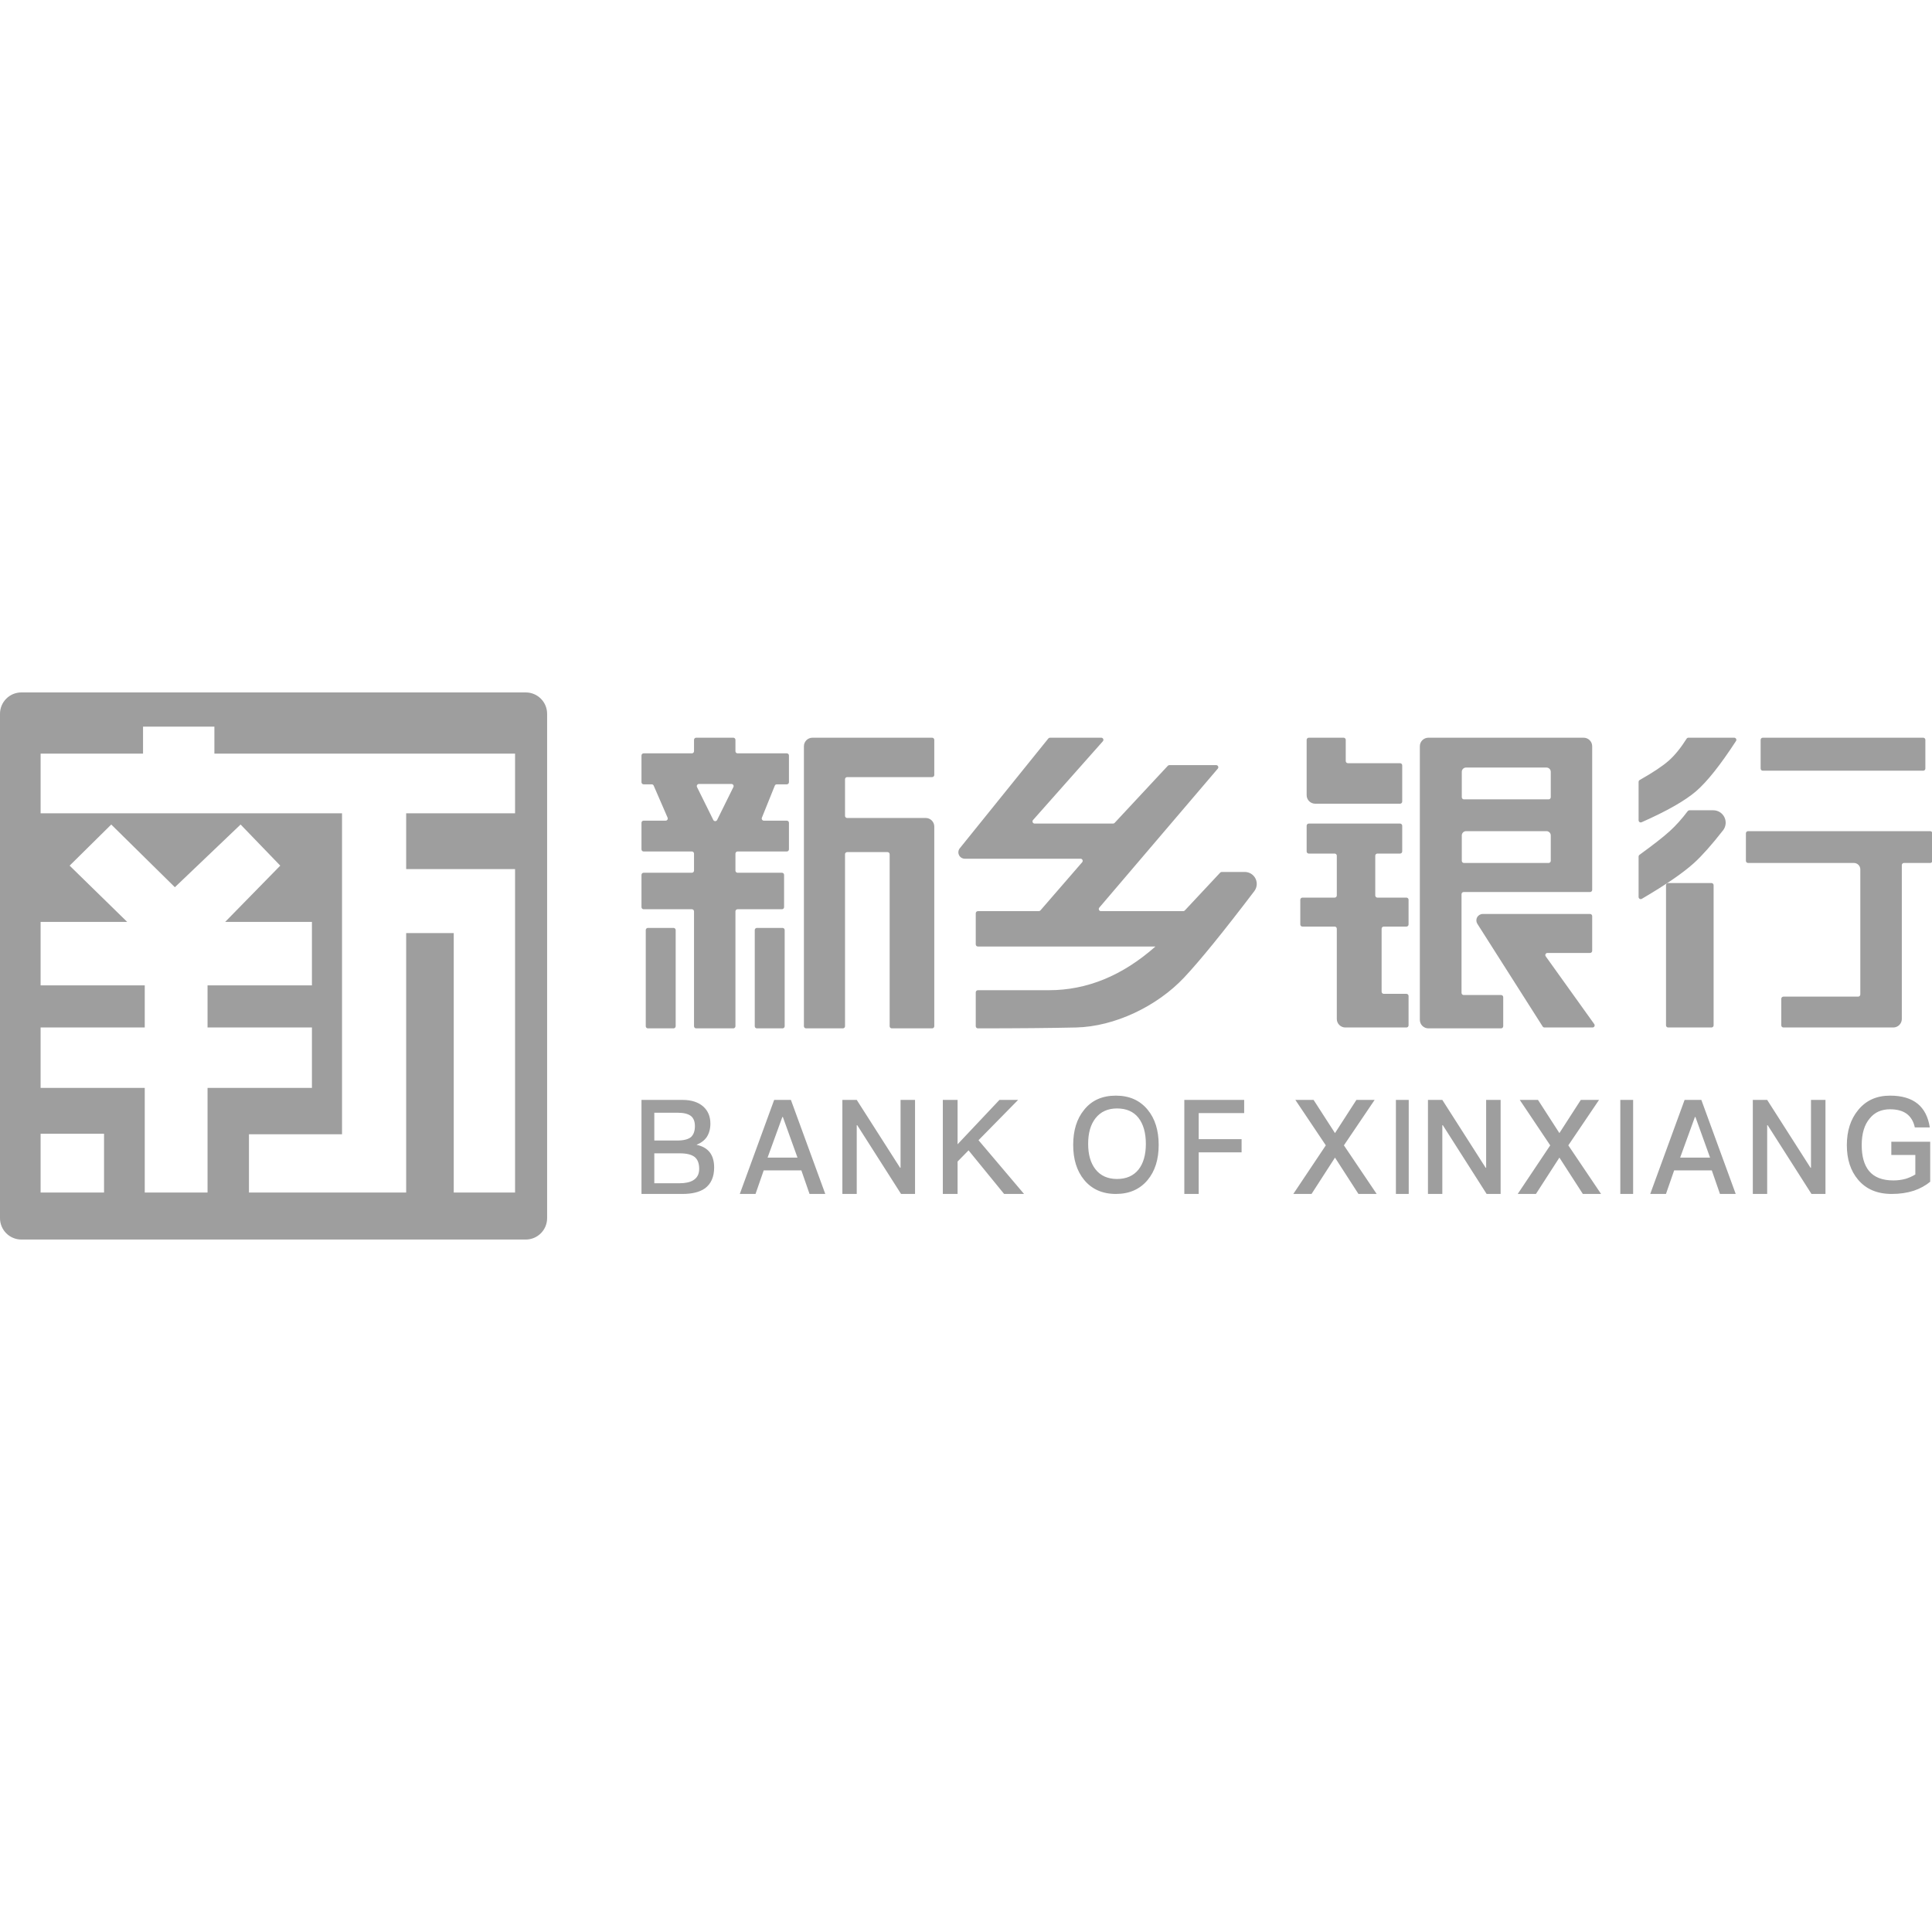
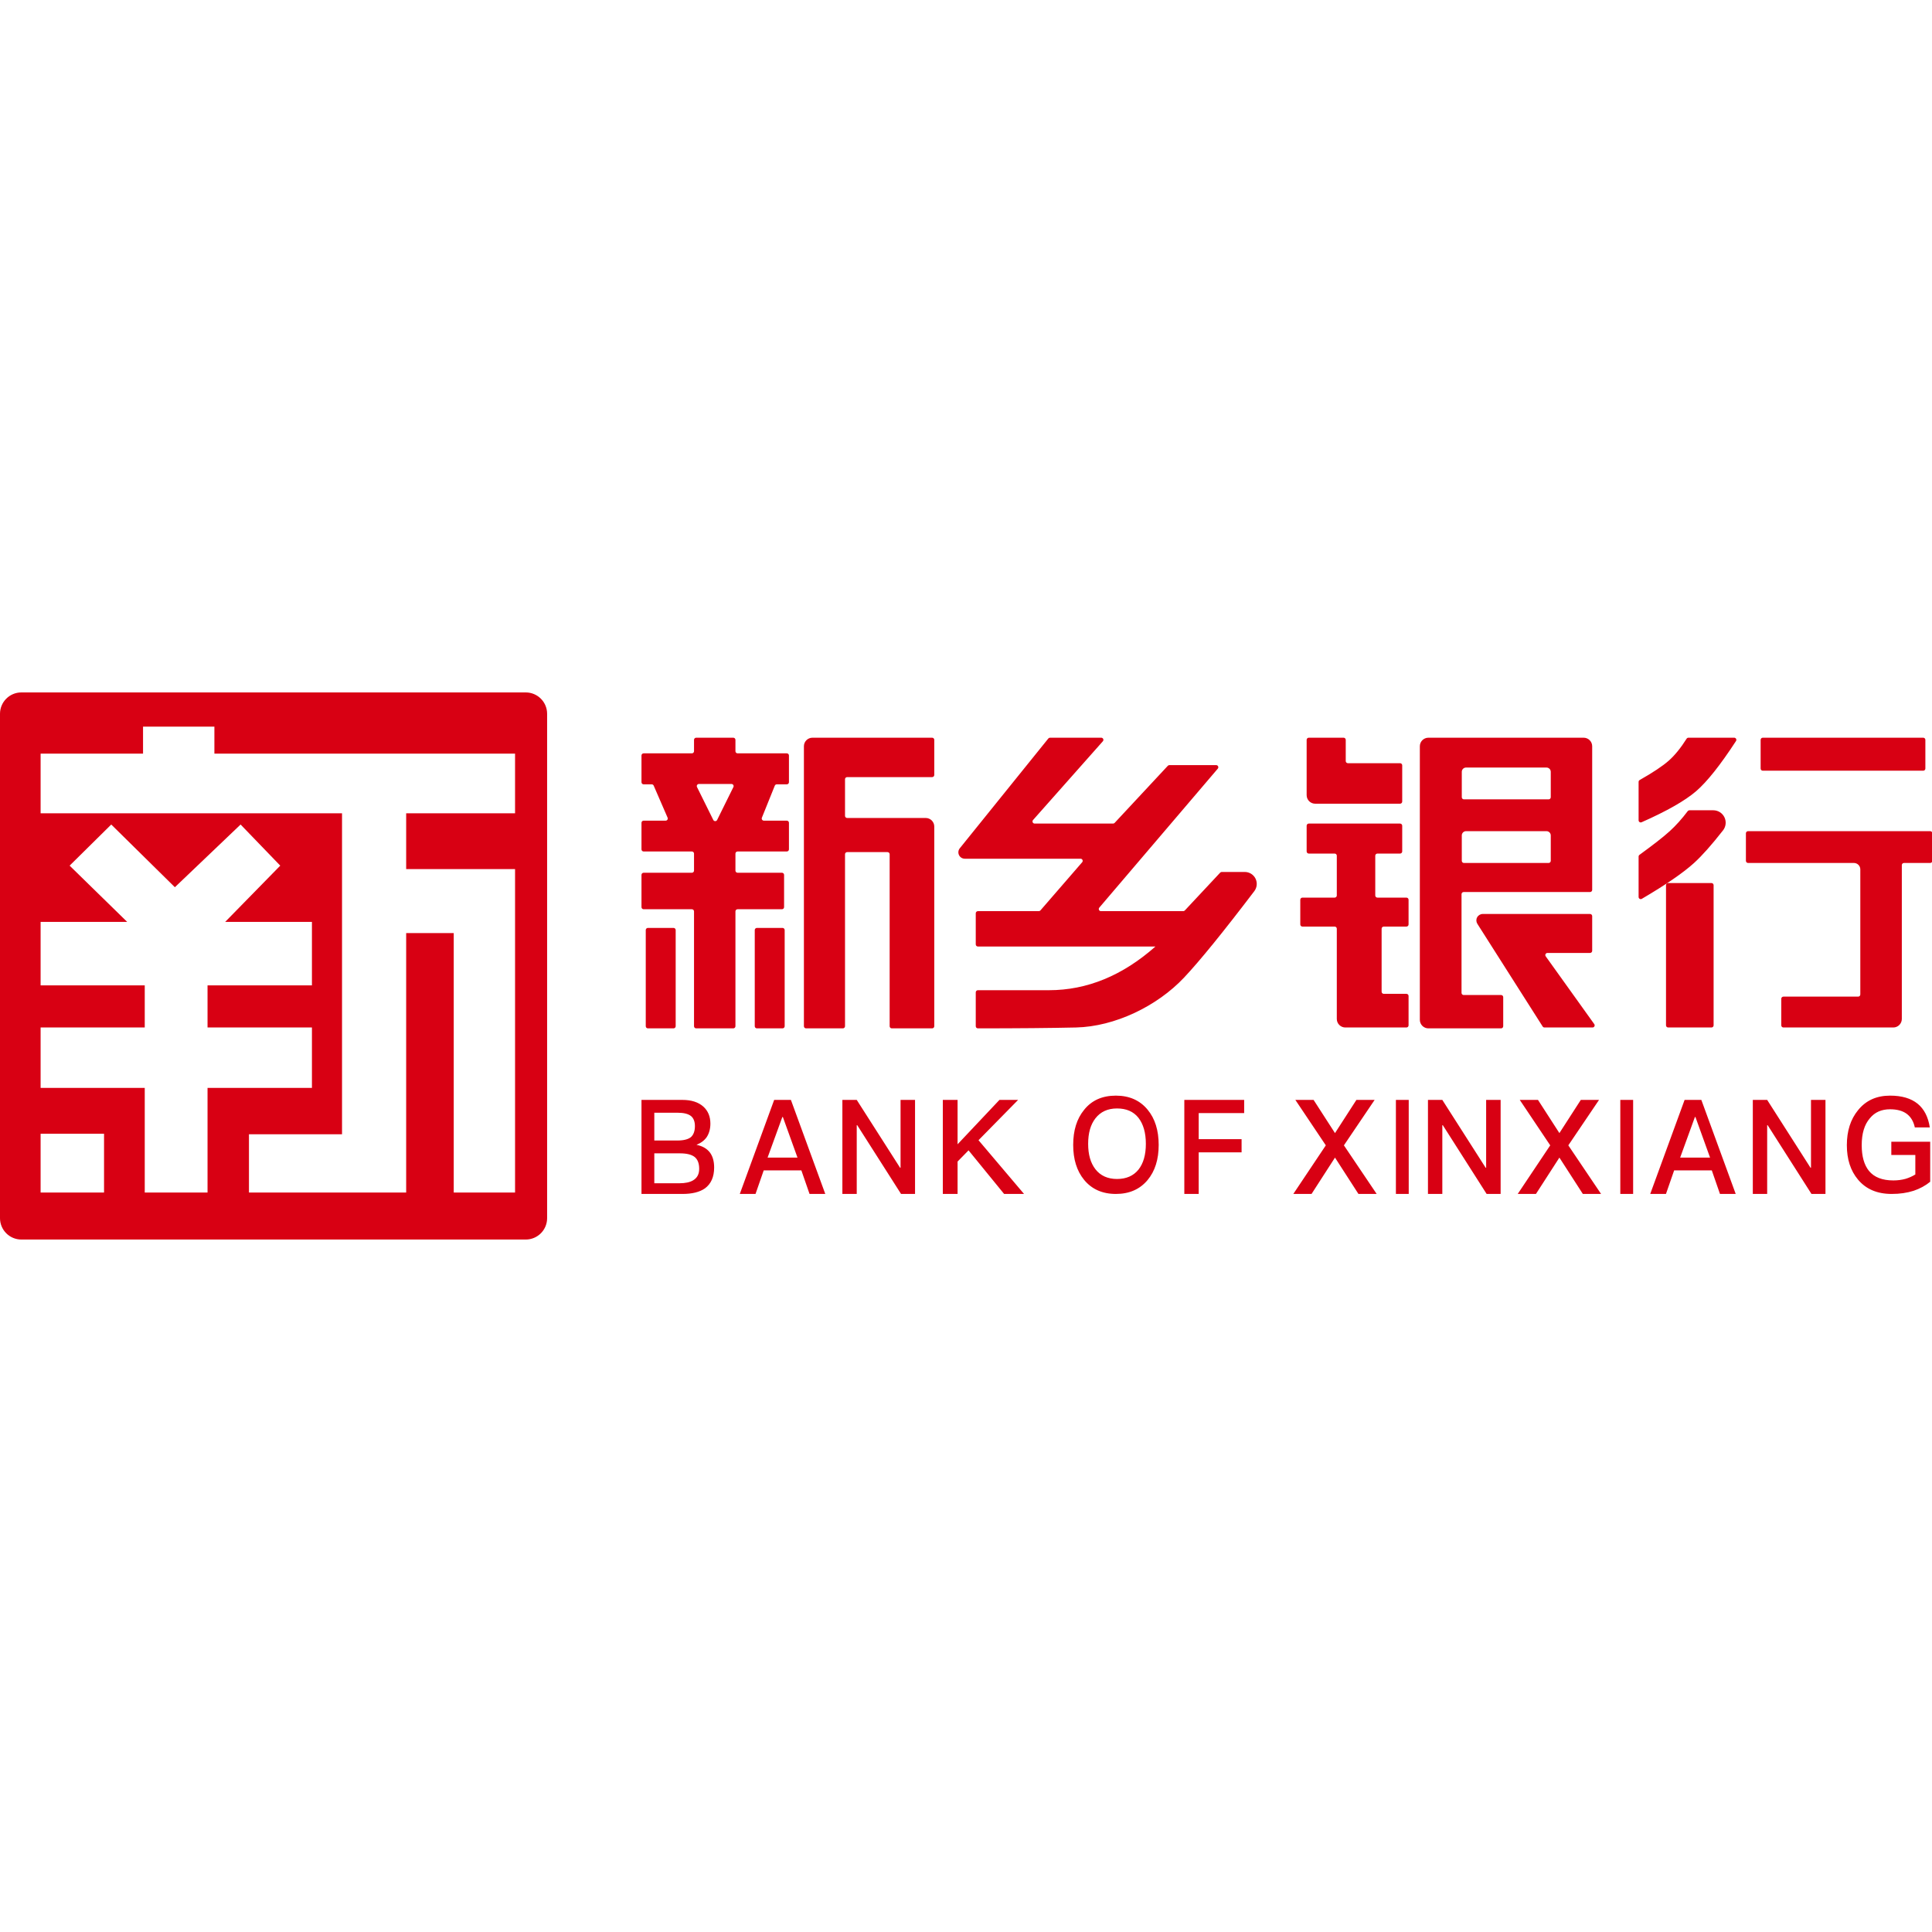
- <svg xmlns="http://www.w3.org/2000/svg" class="icon" width="128px" height="128.00px" viewBox="0 0 1024 1024" version="1.1">
-   <path fill="#9e9e9e" d="M340 582.973h21.714c4.714 0 8.433 1.187 11.089 3.56 2.457 2.234 3.718 5.236 3.718 9.005 0 2.793-0.664 5.166-1.925 7.12-1.262 1.815-3.055 3.142-5.445 4.119 3.12 0.628 5.445 1.954 7.038 3.979 1.527 1.954 2.324 4.677 2.324 8.027 0 5.026-1.66 8.726-4.913 11.1-2.79 1.954-6.774 2.931-11.82 2.931H340v-49.84z m6.796 6.797v14.726h12.192c3.405 0 5.789-0.65 7.22-1.805 1.361-1.227 2.11-3.176 2.11-5.847 0-2.454-0.749-4.259-2.11-5.342-1.5-1.155-3.815-1.732-7.084-1.732h-12.328z m0 21.522v15.858h13.338c3.025 0 5.431-0.5 7.15-1.5 2.2-1.285 3.3-3.286 3.3-6.143 0-2.929-0.825-5-2.406-6.286-1.65-1.286-4.263-1.929-7.838-1.929h-13.544z m63.528-28.319h8.875l18.217 49.841h-8.341l-4.338-12.495h-19.952l-4.338 12.495h-8.34l18.217-49.84z m-3.492 30.585h15.858l-7.756-21.523h-0.277l-7.825 21.523z m39.646-30.585h7.611l22.965 35.95h0.26v-35.95h7.677v49.841h-7.416l-23.225-36.438h-0.26v36.438h-7.612v-49.84z m83.25 0h9.892l-20.988 21.36 24.13 28.481H532.2l-18.85-23.105-5.814 5.933v17.172h-7.82v-49.84h7.82v23.524l22.19-23.525z m61.708-2.265c7.107 0 12.713 2.458 16.82 7.444 3.912 4.705 5.868 10.955 5.868 18.68 0 7.724-1.956 13.904-5.868 18.609-4.107 4.915-9.713 7.373-16.82 7.373-7.17 0-12.778-2.528-16.82-7.444-3.911-4.775-5.802-10.955-5.802-18.539 0-7.654 1.89-13.834 5.802-18.61 4.042-5.055 9.65-7.513 16.82-7.513z m0.6 6.796c-4.92 0-8.71 1.744-11.436 5.23-2.593 3.348-3.857 7.812-3.857 13.53 0 5.65 1.264 10.113 3.857 13.46 2.66 3.417 6.515 5.161 11.435 5.161 4.92 0 8.71-1.674 11.37-4.952 2.593-3.277 3.922-7.81 3.922-13.669 0-5.858-1.33-10.46-3.922-13.808-2.66-3.348-6.45-4.952-11.37-4.952z m35.68-4.53h31.718v6.98h-24.097v13.821h22.729v6.98h-22.73v22.06h-7.62v-49.842z m58.852 0h9.659l11.348 17.59 11.348-17.59h9.66l-16.28 24.082 17.36 25.758h-9.659l-12.429-19.266-12.429 19.266h-9.66l17.226-25.758-16.144-24.083z m53.29 0h6.797v49.84h-6.797v-49.84z m16.992 0h7.611l22.965 35.949h0.26v-35.95h7.677v49.841h-7.417l-23.225-36.438h-0.26v36.438h-7.611v-49.84z m48.656 0h9.66l11.347 17.59 11.348-17.59h9.66l-16.28 24.082 17.36 25.758h-9.659l-12.429-19.266-12.429 19.266h-9.66l17.226-25.758-16.144-24.083z m53.29 0h6.797v49.84h-6.797v-49.84z m34.076 0h8.875l18.218 49.84h-8.342l-4.337-12.495h-19.952l-4.338 12.495h-8.341l18.217-49.84z m-2.359 30.584h15.859l-7.756-21.523h-0.277l-7.826 21.523z m38.514-30.585h7.611l22.965 35.95h0.26v-35.95h7.677v49.841h-7.417l-23.225-36.438h-0.26v36.438h-7.611v-49.84z m72.737-2.265c6.195 0 11.044 1.404 14.613 4.284 3.435 2.809 5.59 6.952 6.465 12.57h-7.946c-0.674-3.23-2.155-5.618-4.31-7.233-2.223-1.616-5.186-2.388-8.822-2.388-4.512 0-8.081 1.545-10.708 4.775-2.895 3.371-4.31 8.076-4.31 14.256 0 5.899 1.28 10.463 3.839 13.623 2.761 3.37 7.07 5.056 12.93 5.056 2.29 0 4.444-0.28 6.465-0.842a21.832 21.832 0 0 0 5.185-2.318v-10.323h-12.728v-7.022h20.607v21.208c-2.559 2.106-5.455 3.651-8.754 4.775-3.502 1.123-7.34 1.685-11.65 1.685-7.678 0-13.604-2.528-17.847-7.584-3.973-4.705-5.926-10.815-5.926-18.258 0-7.514 1.953-13.694 5.926-18.54 4.176-5.196 9.833-7.724 16.97-7.724zM368.979 391h19.687c0.626 0 1.133 0.507 1.133 1.133v6.025c0 0.625 0.507 1.132 1.133 1.132h26.095c0.625 0 1.132 0.507 1.132 1.133v14.159c0 0.625-0.507 1.132-1.132 1.132h-5.32c-0.463 0-0.879 0.281-1.051 0.71l-6.844 16.983a1.133 1.133 0 0 0 1.05 1.556h12.165c0.625 0 1.132 0.508 1.132 1.133v14.074c0 0.626-0.507 1.133-1.132 1.133h-26.095c-0.626 0-1.133 0.507-1.133 1.133v9.003c0 0.626 0.507 1.133 1.133 1.133h23.516c0.626 0 1.133 0.507 1.133 1.133v17.08c0 0.626-0.507 1.133-1.133 1.133h-23.516c-0.626 0-1.133 0.507-1.133 1.133v60.87c0 0.625-0.507 1.132-1.133 1.132H368.98a1.133 1.133 0 0 1-1.133-1.133v-60.87c0-0.625-0.507-1.132-1.133-1.132h-25.58a1.133 1.133 0 0 1-1.133-1.133v-17.08c0-0.626 0.507-1.133 1.133-1.133h25.58c0.626 0 1.133-0.507 1.133-1.133v-9.003c0-0.626-0.507-1.133-1.133-1.133h-25.58A1.133 1.133 0 0 1 340 450.17v-14.074c0-0.625 0.507-1.133 1.133-1.133h11.666a1.133 1.133 0 0 0 1.04-1.583l-7.37-16.984a1.133 1.133 0 0 0-1.04-0.682h-4.296a1.133 1.133 0 0 1-1.133-1.132v-14.159c0-0.626 0.507-1.133 1.133-1.133h25.58c0.626 0 1.133-0.507 1.133-1.132v-6.025c0-0.626 0.507-1.133 1.133-1.133z m1.465 24.522a1.133 1.133 0 0 0-1.015 1.635l8.635 17.44a1.133 1.133 0 0 0 2.03 0l8.62-17.44a1.133 1.133 0 0 0-1.015-1.635h-17.255z m-27.046 76.292h13.593c0.626 0 1.133 0.507 1.133 1.133v50.973c0 0.626-0.507 1.133-1.133 1.133h-13.593a1.133 1.133 0 0 1-1.133-1.133v-50.973c0-0.626 0.508-1.133 1.133-1.133z m57.77 0h13.593c0.626 0 1.133 0.507 1.133 1.133v50.973c0 0.626-0.507 1.133-1.133 1.133h-13.593a1.133 1.133 0 0 1-1.133-1.133v-50.973c0-0.626 0.508-1.133 1.133-1.133z m94.018-99.681v18.619c0 0.625-0.507 1.132-1.133 1.132h-45.042c-0.626 0-1.133 0.507-1.133 1.133v19.397c0 0.626 0.507 1.133 1.133 1.133h41.644a4.531 4.531 0 0 1 4.53 4.53V543.92c0 0.626-0.506 1.133-1.132 1.133h-21.388a1.133 1.133 0 0 1-1.133-1.133v-91.153c0-0.626-0.507-1.133-1.133-1.133h-21.388c-0.626 0-1.133 0.507-1.133 1.133v91.153c0 0.626-0.507 1.133-1.133 1.133h-19.524a1.133 1.133 0 0 1-1.133-1.133V395.531A4.531 4.531 0 0 1 430.62 391h63.434c0.626 0 1.133 0.507 1.133 1.133z m61.33-1.133h27.178a1.133 1.133 0 0 1 0.848 1.884l-37.008 41.743a1.133 1.133 0 0 0 0.848 1.884h41.566c0.315 0 0.615-0.13 0.83-0.36l28.191-30.264c0.215-0.23 0.515-0.36 0.83-0.36h24.8a1.133 1.133 0 0 1 0.862 1.867l-62.813 73.667a1.133 1.133 0 0 0 0.862 1.868h43.631c0.314 0 0.613-0.13 0.828-0.36l18.75-20.05c0.213-0.23 0.513-0.36 0.827-0.36h12.227a6.334 6.334 0 0 1 5.042 10.168c-16.445 21.629-28.839 36.88-37.182 45.753-14.393 15.308-36.876 26.045-57.314 26.509-13.388 0.304-30.727 0.459-52.016 0.464a1.133 1.133 0 0 1-1.133-1.133v-17.958c0-0.626 0.507-1.133 1.132-1.133h37.672c20.159 0 38.969-7.718 56.43-23.154h-94.102a1.133 1.133 0 0 1-1.132-1.133v-16.48c0-0.626 0.507-1.133 1.132-1.133h32.284c0.329 0 0.641-0.143 0.856-0.391l22.13-25.53a1.133 1.133 0 0 0-0.855-1.874h-61.363a3.398 3.398 0 0 1-2.645-5.532l46.925-58.18c0.215-0.267 0.54-0.422 0.882-0.422z m137.166 0h18.455c0.626 0 1.133 0.507 1.133 1.133v11.242c0 0.626 0.507 1.133 1.133 1.133h27.665c0.626 0 1.133 0.507 1.133 1.133v19.206c0 0.625-0.507 1.133-1.133 1.133H697.08a4.531 4.531 0 0 1-4.531-4.531v-29.316c0-0.626 0.507-1.133 1.133-1.133z m-1.133 46.644c0-0.626 0.507-1.133 1.133-1.133h48.386c0.626 0 1.133 0.507 1.133 1.133v13.634c0 0.626-0.507 1.133-1.133 1.133h-12.017c-0.626 0-1.133 0.507-1.133 1.133v21.078c0 0.626 0.507 1.133 1.133 1.133h15.385c0.626 0 1.133 0.507 1.133 1.133v13.087c0 0.625-0.507 1.132-1.133 1.132H733.42c-0.626 0-1.133 0.507-1.133 1.133v33.38c0 0.626 0.507 1.133 1.133 1.133h12.016c0.626 0 1.133 0.507 1.133 1.132v15.571c0 0.626-0.507 1.133-1.133 1.133h-32.372a4.531 4.531 0 0 1-4.531-4.531V492.24c0-0.626-0.507-1.133-1.133-1.133h-17.087a1.133 1.133 0 0 1-1.133-1.132v-13.087c0-0.626 0.508-1.133 1.133-1.133H707.4c0.626 0 1.133-0.507 1.133-1.133v-21.078c0-0.626-0.507-1.133-1.133-1.133h-13.718a1.133 1.133 0 0 1-1.133-1.133v-13.634z m59.997-42.113a4.531 4.531 0 0 1 4.53-4.531h82.285a4.531 4.531 0 0 1 4.531 4.531v76.13c0 0.625-0.507 1.133-1.133 1.133h-66.985c-0.625 0-1.132 0.507-1.132 1.132v52.323c0 0.626 0.507 1.133 1.132 1.133h19.83c0.626 0 1.133 0.507 1.133 1.132v15.406c0 0.626-0.507 1.133-1.133 1.133h-38.527a4.531 4.531 0 0 1-4.531-4.53V395.53z m24.499 11.286a2.265 2.265 0 0 0-2.266 2.265v13.46c0 0.626 0.508 1.133 1.133 1.133h44.893c0.625 0 1.132-0.507 1.132-1.133v-13.46a2.265 2.265 0 0 0-2.265-2.265h-42.627z m0 33.716a2.265 2.265 0 0 0-2.266 2.266v13.46c0 0.625 0.508 1.132 1.133 1.132h44.893c0.625 0 1.132-0.507 1.132-1.133v-13.46a2.265 2.265 0 0 0-2.265-2.265h-42.627z m66.847 45.025v18.388c0 0.625-0.507 1.133-1.133 1.133h-22.578a1.133 1.133 0 0 0-0.921 1.792l25.731 35.926a1.133 1.133 0 0 1-0.92 1.792h-25.473c-0.387 0-0.748-0.198-0.956-0.525l-34.61-54.417a3.398 3.398 0 0 1 2.868-5.222h56.86c0.625 0 1.132 0.507 1.132 1.133zM894.898 391h24.272a1.133 1.133 0 0 1 0.95 1.75c-8.282 12.719-15.324 21.58-21.127 26.586-5.838 5.036-15.475 10.528-28.91 16.476a1.133 1.133 0 0 1-1.591-1.035v-20.36c0-0.408 0.219-0.785 0.574-0.986 7.034-3.986 12.162-7.4 15.382-10.243 3.195-2.82 6.36-6.707 9.492-11.66 0.208-0.329 0.57-0.528 0.958-0.528z m0.54 38.461h12.623a6.583 6.583 0 0 1 5.185 10.64c-6.017 7.69-11.138 13.454-15.36 17.29-5.733 5.208-14.963 11.543-27.689 19.005a1.133 1.133 0 0 1-1.705-0.977v-21.416c0-0.362 0.173-0.703 0.466-0.916 7.401-5.381 12.747-9.566 16.036-12.554 3.24-2.944 6.42-6.484 9.54-10.621 0.214-0.284 0.548-0.45 0.904-0.45z m11.677 38.566c0.625 0 1.133 0.507 1.133 1.132v74.297c0 0.626-0.508 1.133-1.133 1.133h-22.963a1.133 1.133 0 0 1-1.132-1.133V469.16c0-0.625 0.507-1.132 1.132-1.132h22.963z m26.056-75.894c0-0.626 0.507-1.133 1.132-1.133h85.05c0.626 0 1.133 0.507 1.133 1.133v15.224c0 0.626-0.507 1.133-1.133 1.133h-85.05a1.133 1.133 0 0 1-1.132-1.133v-15.224z m-6.669 48.4h96.542c0.626 0 1.133 0.507 1.133 1.133v14.592c0 0.626-0.507 1.133-1.133 1.133h-13.905c-0.625 0-1.132 0.507-1.132 1.133v81.534a4.531 4.531 0 0 1-4.531 4.53h-58.228a1.133 1.133 0 0 1-1.133-1.132v-14.092c0-0.625 0.508-1.133 1.133-1.133h39.622c0.626 0 1.133-0.507 1.133-1.132v-66.31a3.398 3.398 0 0 0-3.398-3.398h-56.103a1.133 1.133 0 0 1-1.132-1.133v-14.592c0-0.626 0.507-1.133 1.132-1.133z" />
-   <path fill="#9e9e9e" d="M11.327 367h267.328c6.256 0 11.327 5.071 11.327 11.327v267.328c0 6.256-5.071 11.327-11.327 11.327H11.327C5.071 656.982 0 651.911 0 645.655V378.327C0 372.071 5.071 367 11.327 367z m64.486 32.446h-54.29v31.622h159.76v170.114h-49.33v30.88h83.326v-137.5h25.213v137.5h32.5V460.627h-57.713v-29.56h57.712v-31.621H113.634v-14.322H75.813v14.322z m-16.848 37.567l-22.06 21.792 30.507 29.826h-45.89v33.625H76.72v22.324H21.522v32.029H76.72v55.453H110v-55.453h55.333V544.58H110v-22.324h55.332v-33.625H119.34l29.199-29.826-21.021-21.792-34.832 33.236-33.721-33.236zM21.522 600.92v31.143h33.623v-31.143H21.522z" />
+ <svg xmlns="http://www.w3.org/2000/svg" t="1734100763465" class="icon" viewBox="0 0 1024 1024" version="1.1" p-id="10802" width="128" height="128">
+   <path d="M340 582.973h21.714c4.714 0 8.433 1.187 11.089 3.56 2.457 2.234 3.718 5.236 3.718 9.005 0 2.793-0.664 5.166-1.925 7.12-1.262 1.815-3.055 3.142-5.445 4.119 3.12 0.628 5.445 1.954 7.038 3.979 1.527 1.954 2.324 4.677 2.324 8.027 0 5.026-1.66 8.726-4.913 11.1-2.79 1.954-6.774 2.931-11.82 2.931H340v-49.84z m6.796 6.797v14.726h12.192c3.405 0 5.789-0.65 7.22-1.805 1.361-1.227 2.11-3.176 2.11-5.847 0-2.454-0.749-4.259-2.11-5.342-1.5-1.155-3.815-1.732-7.084-1.732h-12.328z m0 21.522v15.858h13.338c3.025 0 5.431-0.5 7.15-1.5 2.2-1.285 3.3-3.286 3.3-6.143 0-2.929-0.825-5-2.406-6.286-1.65-1.286-4.263-1.929-7.838-1.929h-13.544z m63.528-28.319h8.875l18.217 49.841h-8.341l-4.338-12.495h-19.952l-4.338 12.495h-8.34l18.217-49.84z m-3.492 30.585h15.858l-7.756-21.523h-0.277l-7.825 21.523z m39.646-30.585h7.611l22.965 35.95h0.26v-35.95h7.677v49.841h-7.416l-23.225-36.438h-0.26v36.438h-7.612v-49.84z m83.25 0h9.892l-20.988 21.36 24.13 28.481H532.2l-18.85-23.105-5.814 5.933v17.172h-7.82v-49.84h7.82v23.524l22.19-23.525z m61.708-2.265c7.107 0 12.713 2.458 16.82 7.444 3.912 4.705 5.868 10.955 5.868 18.68 0 7.724-1.956 13.904-5.868 18.609-4.107 4.915-9.713 7.373-16.82 7.373-7.17 0-12.778-2.528-16.82-7.444-3.911-4.775-5.802-10.955-5.802-18.539 0-7.654 1.89-13.834 5.802-18.61 4.042-5.055 9.65-7.513 16.82-7.513z m0.6 6.796c-4.92 0-8.71 1.744-11.436 5.23-2.593 3.348-3.857 7.812-3.857 13.53 0 5.65 1.264 10.113 3.857 13.46 2.66 3.417 6.515 5.161 11.435 5.161 4.92 0 8.71-1.674 11.37-4.952 2.593-3.277 3.922-7.81 3.922-13.669 0-5.858-1.33-10.46-3.922-13.808-2.66-3.348-6.45-4.952-11.37-4.952z m35.68-4.53h31.718v6.98h-24.097v13.821h22.729v6.98h-22.73v22.06h-7.62v-49.842z m58.852 0h9.659l11.348 17.59 11.348-17.59h9.66l-16.28 24.082 17.36 25.758h-9.659l-12.429-19.266-12.429 19.266h-9.66l17.226-25.758-16.144-24.083z m53.29 0h6.797v49.84h-6.797v-49.84z m16.992 0h7.611l22.965 35.949h0.26v-35.95h7.677v49.841h-7.417l-23.225-36.438h-0.26v36.438h-7.611v-49.84z m48.656 0h9.66l11.347 17.59 11.348-17.59h9.66l-16.28 24.082 17.36 25.758h-9.659l-12.429-19.266-12.429 19.266h-9.66l17.226-25.758-16.144-24.083z m53.29 0h6.797v49.84h-6.797v-49.84z m34.076 0h8.875l18.218 49.84h-8.342l-4.337-12.495h-19.952l-4.338 12.495h-8.341l18.217-49.84z m-2.359 30.584h15.859l-7.756-21.523h-0.277l-7.826 21.523z m38.514-30.585h7.611l22.965 35.95h0.26v-35.95h7.677v49.841h-7.417l-23.225-36.438h-0.26v36.438h-7.611v-49.84z m72.737-2.265c6.195 0 11.044 1.404 14.613 4.284 3.435 2.809 5.59 6.952 6.465 12.57h-7.946c-0.674-3.23-2.155-5.618-4.31-7.233-2.223-1.616-5.186-2.388-8.822-2.388-4.512 0-8.081 1.545-10.708 4.775-2.895 3.371-4.31 8.076-4.31 14.256 0 5.899 1.28 10.463 3.839 13.623 2.761 3.37 7.07 5.056 12.93 5.056 2.29 0 4.444-0.28 6.465-0.842a21.832 21.832 0 0 0 5.185-2.318v-10.323h-12.728v-7.022h20.607v21.208c-2.559 2.106-5.455 3.651-8.754 4.775-3.502 1.123-7.34 1.685-11.65 1.685-7.678 0-13.604-2.528-17.847-7.584-3.973-4.705-5.926-10.815-5.926-18.258 0-7.514 1.953-13.694 5.926-18.54 4.176-5.196 9.833-7.724 16.97-7.724zM368.979 391h19.687c0.626 0 1.133 0.507 1.133 1.133v6.025c0 0.625 0.507 1.132 1.133 1.132h26.095c0.625 0 1.132 0.507 1.132 1.133v14.159c0 0.625-0.507 1.132-1.132 1.132h-5.32c-0.463 0-0.879 0.281-1.051 0.71l-6.844 16.983a1.133 1.133 0 0 0 1.05 1.556h12.165c0.625 0 1.132 0.508 1.132 1.133v14.074c0 0.626-0.507 1.133-1.132 1.133h-26.095c-0.626 0-1.133 0.507-1.133 1.133v9.003c0 0.626 0.507 1.133 1.133 1.133h23.516c0.626 0 1.133 0.507 1.133 1.133v17.08c0 0.626-0.507 1.133-1.133 1.133h-23.516c-0.626 0-1.133 0.507-1.133 1.133v60.87c0 0.625-0.507 1.132-1.133 1.132H368.98a1.133 1.133 0 0 1-1.133-1.133v-60.87c0-0.625-0.507-1.132-1.133-1.132h-25.58a1.133 1.133 0 0 1-1.133-1.133v-17.08c0-0.626 0.507-1.133 1.133-1.133h25.58c0.626 0 1.133-0.507 1.133-1.133v-9.003c0-0.626-0.507-1.133-1.133-1.133h-25.58A1.133 1.133 0 0 1 340 450.17v-14.074c0-0.625 0.507-1.133 1.133-1.133h11.666a1.133 1.133 0 0 0 1.04-1.583l-7.37-16.984a1.133 1.133 0 0 0-1.04-0.682h-4.296a1.133 1.133 0 0 1-1.133-1.132v-14.159c0-0.626 0.507-1.133 1.133-1.133h25.58c0.626 0 1.133-0.507 1.133-1.132v-6.025c0-0.626 0.507-1.133 1.133-1.133z m1.465 24.522a1.133 1.133 0 0 0-1.015 1.635l8.635 17.44a1.133 1.133 0 0 0 2.03 0l8.62-17.44a1.133 1.133 0 0 0-1.015-1.635h-17.255z m-27.046 76.292h13.593c0.626 0 1.133 0.507 1.133 1.133v50.973c0 0.626-0.507 1.133-1.133 1.133h-13.593a1.133 1.133 0 0 1-1.133-1.133v-50.973c0-0.626 0.508-1.133 1.133-1.133z m57.77 0h13.593c0.626 0 1.133 0.507 1.133 1.133v50.973c0 0.626-0.507 1.133-1.133 1.133h-13.593a1.133 1.133 0 0 1-1.133-1.133v-50.973c0-0.626 0.508-1.133 1.133-1.133z m94.018-99.681v18.619c0 0.625-0.507 1.132-1.133 1.132h-45.042c-0.626 0-1.133 0.507-1.133 1.133v19.397c0 0.626 0.507 1.133 1.133 1.133h41.644a4.531 4.531 0 0 1 4.53 4.53V543.92c0 0.626-0.506 1.133-1.132 1.133h-21.388a1.133 1.133 0 0 1-1.133-1.133v-91.153c0-0.626-0.507-1.133-1.133-1.133h-21.388c-0.626 0-1.133 0.507-1.133 1.133v91.153c0 0.626-0.507 1.133-1.133 1.133h-19.524a1.133 1.133 0 0 1-1.133-1.133V395.531A4.531 4.531 0 0 1 430.62 391h63.434c0.626 0 1.133 0.507 1.133 1.133z m61.33-1.133h27.178a1.133 1.133 0 0 1 0.848 1.884l-37.008 41.743a1.133 1.133 0 0 0 0.848 1.884h41.566c0.315 0 0.615-0.13 0.83-0.36l28.191-30.264c0.215-0.23 0.515-0.36 0.83-0.36h24.8a1.133 1.133 0 0 1 0.862 1.867l-62.813 73.667a1.133 1.133 0 0 0 0.862 1.868h43.631c0.314 0 0.613-0.13 0.828-0.36l18.75-20.05c0.213-0.23 0.513-0.36 0.827-0.36h12.227a6.334 6.334 0 0 1 5.042 10.168c-16.445 21.629-28.839 36.88-37.182 45.753-14.393 15.308-36.876 26.045-57.314 26.509-13.388 0.304-30.727 0.459-52.016 0.464a1.133 1.133 0 0 1-1.133-1.133v-17.958c0-0.626 0.507-1.133 1.132-1.133h37.672c20.159 0 38.969-7.718 56.43-23.154h-94.102a1.133 1.133 0 0 1-1.132-1.133v-16.48c0-0.626 0.507-1.133 1.132-1.133h32.284c0.329 0 0.641-0.143 0.856-0.391l22.13-25.53a1.133 1.133 0 0 0-0.855-1.874h-61.363a3.398 3.398 0 0 1-2.645-5.532l46.925-58.18c0.215-0.267 0.54-0.422 0.882-0.422z m137.166 0h18.455c0.626 0 1.133 0.507 1.133 1.133v11.242c0 0.626 0.507 1.133 1.133 1.133h27.665c0.626 0 1.133 0.507 1.133 1.133v19.206c0 0.625-0.507 1.133-1.133 1.133H697.08a4.531 4.531 0 0 1-4.531-4.531v-29.316c0-0.626 0.507-1.133 1.133-1.133z m-1.133 46.644c0-0.626 0.507-1.133 1.133-1.133h48.386c0.626 0 1.133 0.507 1.133 1.133v13.634c0 0.626-0.507 1.133-1.133 1.133h-12.017c-0.626 0-1.133 0.507-1.133 1.133v21.078c0 0.626 0.507 1.133 1.133 1.133h15.385c0.626 0 1.133 0.507 1.133 1.133v13.087c0 0.625-0.507 1.132-1.133 1.132H733.42c-0.626 0-1.133 0.507-1.133 1.133v33.38c0 0.626 0.507 1.133 1.133 1.133h12.016c0.626 0 1.133 0.507 1.133 1.132v15.571c0 0.626-0.507 1.133-1.133 1.133h-32.372a4.531 4.531 0 0 1-4.531-4.531V492.24c0-0.626-0.507-1.133-1.133-1.133h-17.087a1.133 1.133 0 0 1-1.133-1.132v-13.087c0-0.626 0.508-1.133 1.133-1.133H707.4c0.626 0 1.133-0.507 1.133-1.133v-21.078c0-0.626-0.507-1.133-1.133-1.133h-13.718a1.133 1.133 0 0 1-1.133-1.133v-13.634z m59.997-42.113a4.531 4.531 0 0 1 4.53-4.531h82.285a4.531 4.531 0 0 1 4.531 4.531v76.13c0 0.625-0.507 1.133-1.133 1.133h-66.985c-0.625 0-1.132 0.507-1.132 1.132v52.323c0 0.626 0.507 1.133 1.132 1.133h19.83c0.626 0 1.133 0.507 1.133 1.132v15.406c0 0.626-0.507 1.133-1.133 1.133h-38.527a4.531 4.531 0 0 1-4.531-4.53V395.53z m24.499 11.286a2.265 2.265 0 0 0-2.266 2.265v13.46c0 0.626 0.508 1.133 1.133 1.133h44.893c0.625 0 1.132-0.507 1.132-1.133v-13.46a2.265 2.265 0 0 0-2.265-2.265h-42.627z m0 33.716a2.265 2.265 0 0 0-2.266 2.266v13.46c0 0.625 0.508 1.132 1.133 1.132h44.893c0.625 0 1.132-0.507 1.132-1.133v-13.46a2.265 2.265 0 0 0-2.265-2.265h-42.627z m66.847 45.025v18.388c0 0.625-0.507 1.133-1.133 1.133h-22.578a1.133 1.133 0 0 0-0.921 1.792l25.731 35.926a1.133 1.133 0 0 1-0.92 1.792h-25.473c-0.387 0-0.748-0.198-0.956-0.525l-34.61-54.417a3.398 3.398 0 0 1 2.868-5.222h56.86c0.625 0 1.132 0.507 1.132 1.133zM894.898 391h24.272a1.133 1.133 0 0 1 0.95 1.75c-8.282 12.719-15.324 21.58-21.127 26.586-5.838 5.036-15.475 10.528-28.91 16.476a1.133 1.133 0 0 1-1.591-1.035v-20.36c0-0.408 0.219-0.785 0.574-0.986 7.034-3.986 12.162-7.4 15.382-10.243 3.195-2.82 6.36-6.707 9.492-11.66 0.208-0.329 0.57-0.528 0.958-0.528z m0.54 38.461h12.623a6.583 6.583 0 0 1 5.185 10.64c-6.017 7.69-11.138 13.454-15.36 17.29-5.733 5.208-14.963 11.543-27.689 19.005a1.133 1.133 0 0 1-1.705-0.977v-21.416c0-0.362 0.173-0.703 0.466-0.916 7.401-5.381 12.747-9.566 16.036-12.554 3.24-2.944 6.42-6.484 9.54-10.621 0.214-0.284 0.548-0.45 0.904-0.45z m11.677 38.566c0.625 0 1.133 0.507 1.133 1.132v74.297c0 0.626-0.508 1.133-1.133 1.133h-22.963a1.133 1.133 0 0 1-1.132-1.133V469.16c0-0.625 0.507-1.132 1.132-1.132h22.963z m26.056-75.894c0-0.626 0.507-1.133 1.132-1.133h85.05c0.626 0 1.133 0.507 1.133 1.133v15.224c0 0.626-0.507 1.133-1.133 1.133h-85.05a1.133 1.133 0 0 1-1.132-1.133v-15.224z m-6.669 48.4h96.542c0.626 0 1.133 0.507 1.133 1.133v14.592c0 0.626-0.507 1.133-1.133 1.133h-13.905c-0.625 0-1.132 0.507-1.132 1.133v81.534a4.531 4.531 0 0 1-4.531 4.53h-58.228a1.133 1.133 0 0 1-1.133-1.132v-14.092c0-0.625 0.508-1.133 1.133-1.133h39.622c0.626 0 1.133-0.507 1.133-1.132v-66.31a3.398 3.398 0 0 0-3.398-3.398h-56.103a1.133 1.133 0 0 1-1.132-1.133v-14.592c0-0.626 0.507-1.133 1.132-1.133z" fill="#D80013" p-id="10803" />
+   <path d="M11.327 367h267.328c6.256 0 11.327 5.071 11.327 11.327v267.328c0 6.256-5.071 11.327-11.327 11.327H11.327C5.071 656.982 0 651.911 0 645.655V378.327C0 372.071 5.071 367 11.327 367z m64.486 32.446h-54.29v31.622h159.76v170.114h-49.33v30.88h83.326v-137.5h25.213v137.5h32.5V460.627h-57.713v-29.56h57.712v-31.621H113.634v-14.322H75.813v14.322z m-16.848 37.567l-22.06 21.792 30.507 29.826h-45.89v33.625H76.72v22.324H21.522v32.029H76.72v55.453H110v-55.453h55.333V544.58H110v-22.324h55.332v-33.625H119.34l29.199-29.826-21.021-21.792-34.832 33.236-33.721-33.236zM21.522 600.92v31.143h33.623v-31.143H21.522z" fill="#D80013" p-id="10804" />
</svg>
